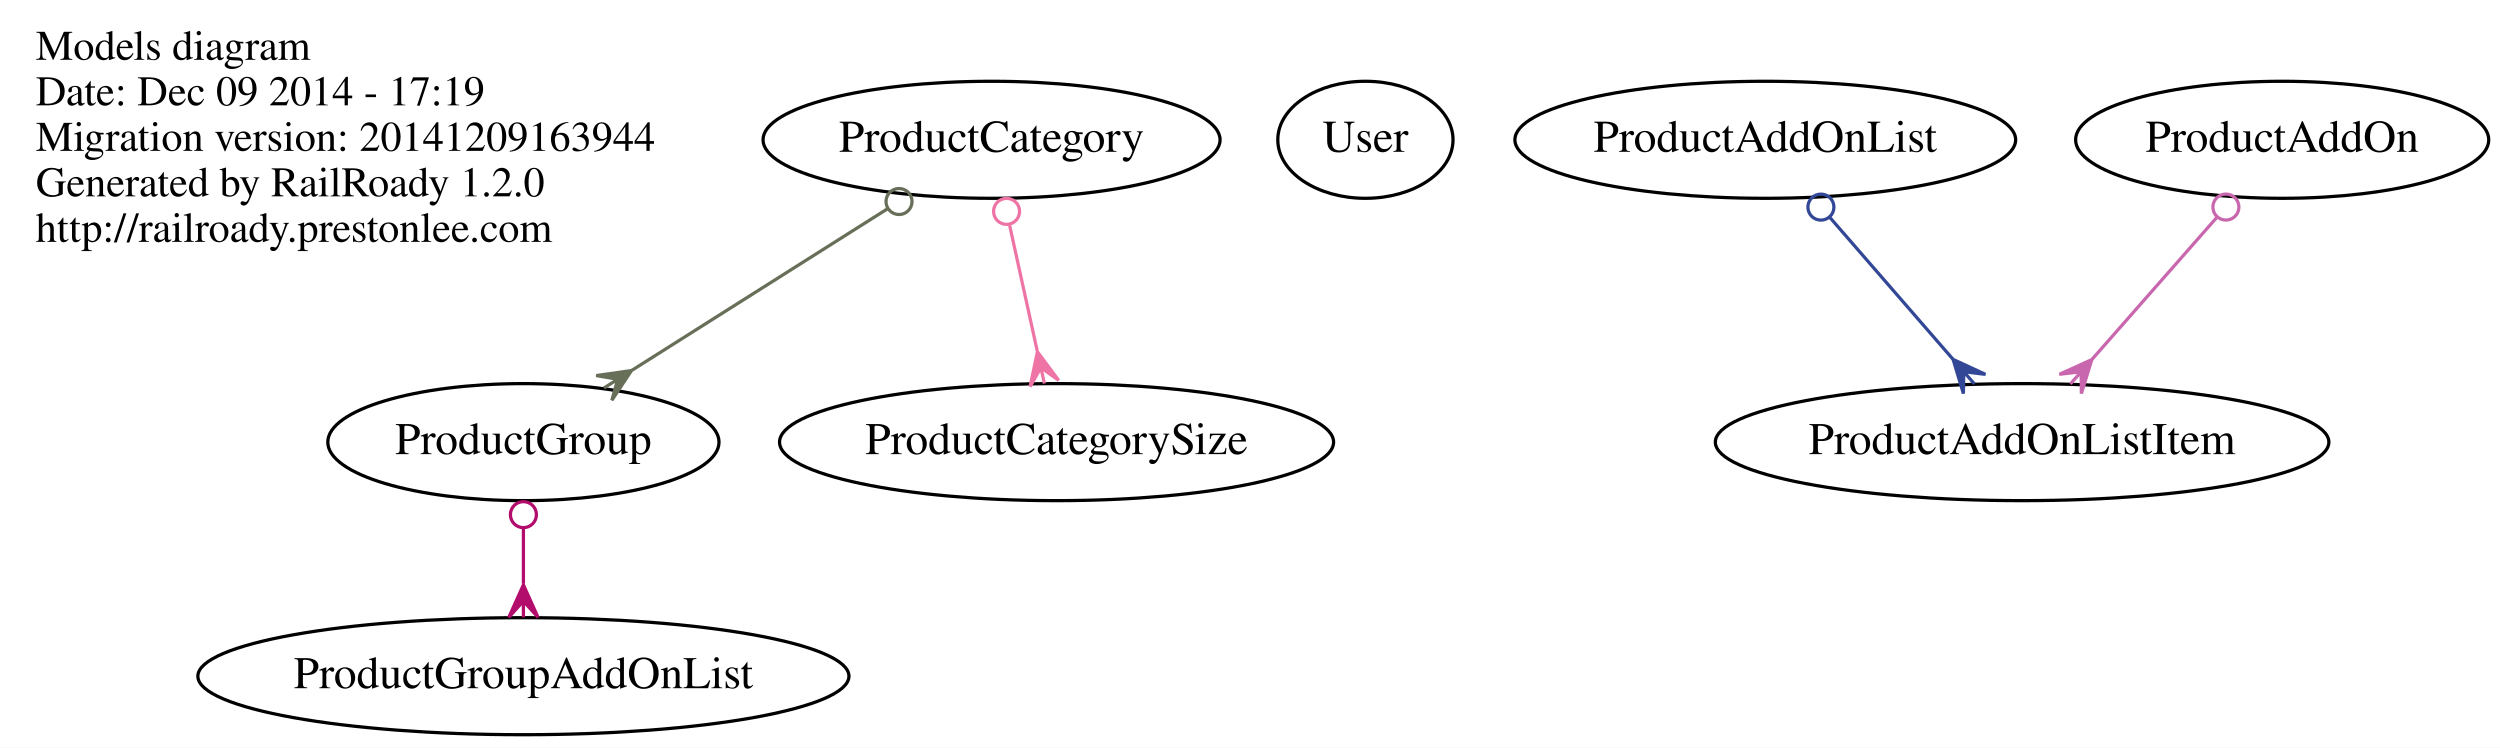
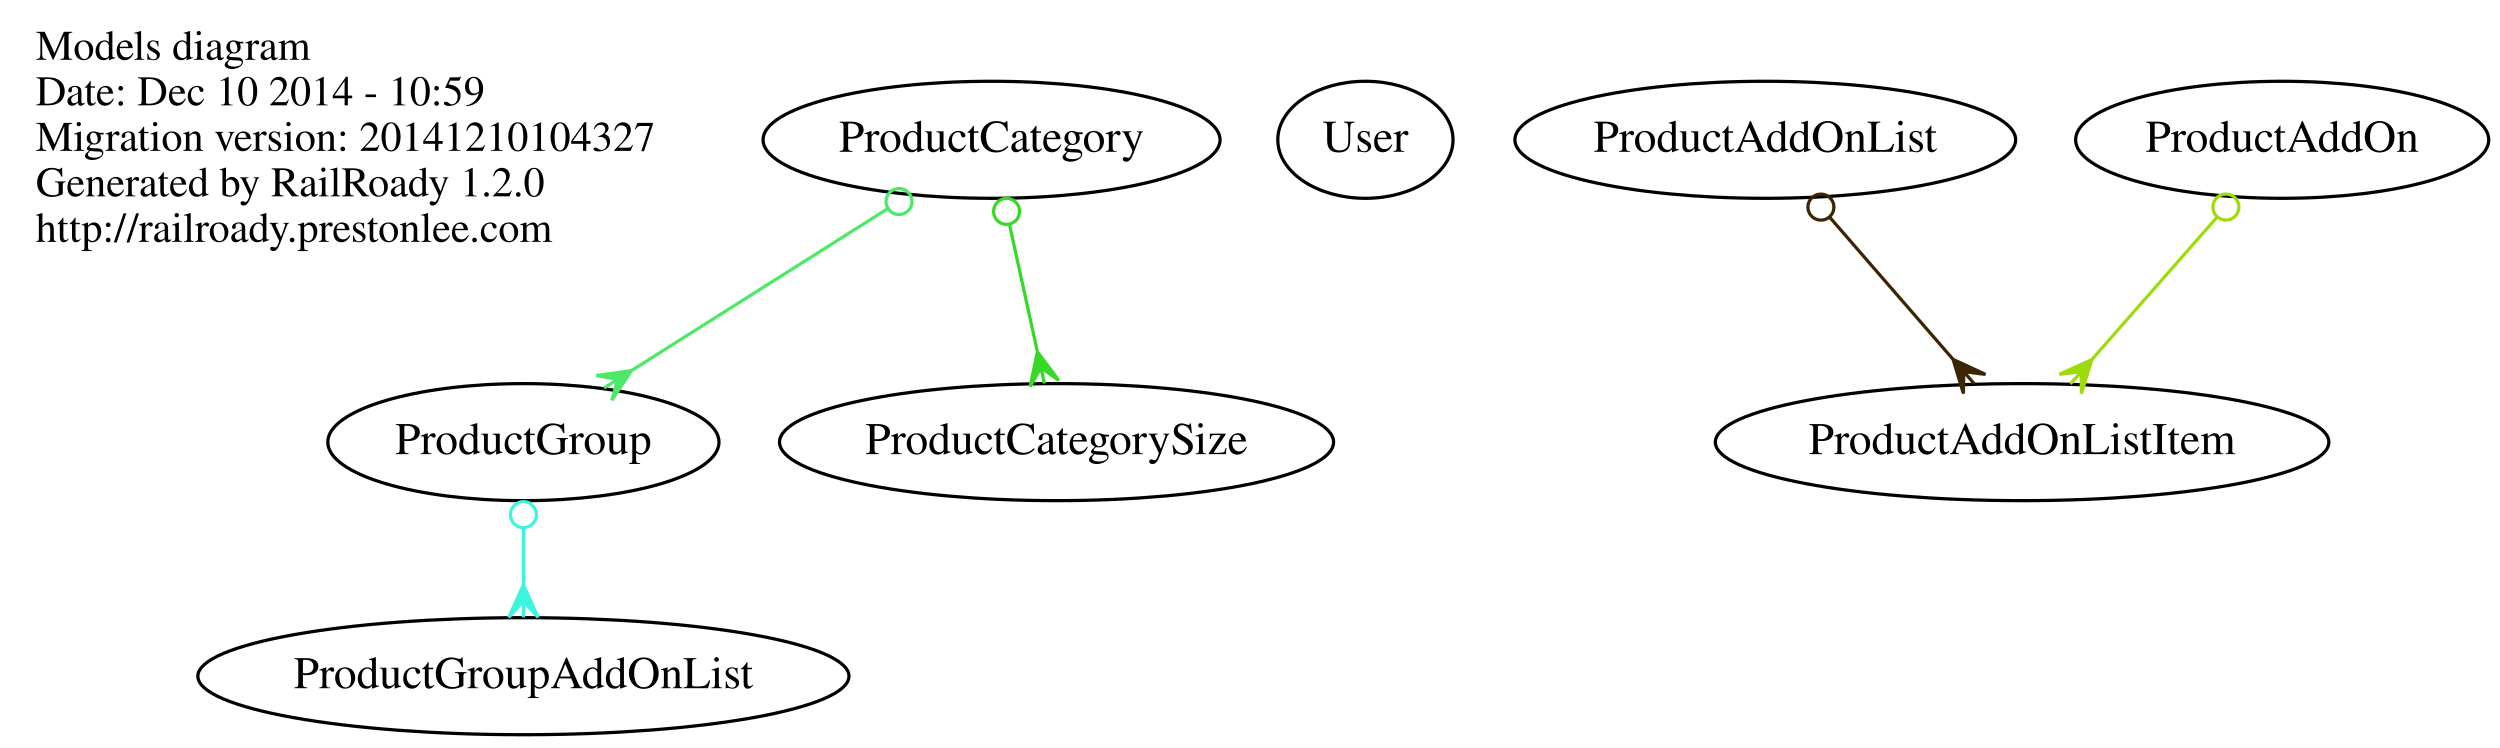
<svg xmlns="http://www.w3.org/2000/svg" width="769pt" height="230pt" viewBox="0.00 0.00 769.00 230.00">
  <g id="graph0" class="graph" transform="scale(1 1) rotate(0) translate(4 226)">
    <polygon fill="white" stroke="none" points="-4,4 -4,-226 765,-226 765,4 -4,4" />
    <g id="node1" class="node">
      <text text-anchor="start" x="7" y="-207.6" font-family="Times,serif" font-size="13.00">Models diagram</text>
-       <text text-anchor="start" x="7" y="-193.6" font-family="Times,serif" font-size="13.00">Date: Dec 09 2014 - 17:19</text>
-       <text text-anchor="start" x="7" y="-179.6" font-family="Times,serif" font-size="13.00">Migration version: 20141209163944</text>
+       <text text-anchor="start" x="7" y="-193.6" font-family="Times,serif" font-size="13.00">Date: Dec 10 2014 - 10:59</text>
+       <text text-anchor="start" x="7" y="-179.6" font-family="Times,serif" font-size="13.00">Migration version: 20141210104327</text>
      <text text-anchor="start" x="7" y="-165.6" font-family="Times,serif" font-size="13.00">Generated by RailRoady 1.2.0</text>
      <text text-anchor="start" x="7" y="-151.6" font-family="Times,serif" font-size="13.00">http://railroady.prestonlee.com</text>
    </g>
    <g id="node2" class="node">
      <ellipse fill="none" stroke="black" cx="157" cy="-90" rx="60.167" ry="18" />
      <text text-anchor="middle" x="157" y="-86.3" font-family="Times,serif" font-size="14.00">ProductGroup</text>
    </g>
    <g id="node7" class="node">
      <ellipse fill="none" stroke="black" cx="157" cy="-18" rx="100.137" ry="18" />
      <text text-anchor="middle" x="157" y="-14.3" font-family="Times,serif" font-size="14.00">ProductGroupAddOnList</text>
    </g>
    <g id="edge1" class="edge">
-       <path fill="none" stroke="#b20c6d" d="M157,-63.64C157,-58.063 157,-52.132 157,-46.476" />
-       <ellipse fill="none" stroke="#b20c6d" cx="157" cy="-67.697" rx="4" ry="4" />
-       <polygon fill="#b20c6d" stroke="#b20c6d" points="157,-46.104 161.5,-36.104 157,-41.104 157,-36.104 157,-36.104 157,-36.104 157,-41.104 152.5,-36.104 157,-46.104 157,-46.104" />
+       <path fill="none" stroke="#3df4df" d="M157,-63.64C157,-58.063 157,-52.132 157,-46.476" />
+       <ellipse fill="none" stroke="#3df4df" cx="157" cy="-67.697" rx="4" ry="4" />
+       <polygon fill="#3df4df" stroke="#3df4df" points="157,-46.104 161.5,-36.104 157,-41.104 157,-36.104 157,-36.104 157,-36.104 157,-41.104 152.5,-36.104 157,-46.104 157,-46.104" />
    </g>
    <g id="node3" class="node">
      <ellipse fill="none" stroke="black" cx="301" cy="-183" rx="70.291" ry="18" />
      <text text-anchor="middle" x="301" y="-179.3" font-family="Times,serif" font-size="14.00">ProductCategory</text>
    </g>
    <g id="edge3" class="edge">
-       <path fill="none" stroke="#676f58" d="M269.128,-161.859C245.783,-147.106 214.17,-127.128 190.461,-112.146" />
-       <ellipse fill="none" stroke="#676f58" cx="272.536" cy="-164.012" rx="4" ry="4" />
-       <polygon fill="#676f58" stroke="#676f58" points="190.249,-112.012 184.199,-102.865 186.022,-109.34 181.795,-106.669 181.795,-106.669 181.795,-106.669 186.022,-109.34 179.391,-110.473 190.249,-112.012 190.249,-112.012" />
+       <path fill="none" stroke="#4de867" d="M269.128,-161.859C245.783,-147.106 214.17,-127.128 190.461,-112.146" />
+       <ellipse fill="none" stroke="#4de867" cx="272.536" cy="-164.012" rx="4" ry="4" />
+       <polygon fill="#4de867" stroke="#4de867" points="190.249,-112.012 184.199,-102.865 186.022,-109.34 181.795,-106.669 181.795,-106.669 181.795,-106.669 186.022,-109.34 179.391,-110.473 190.249,-112.012 190.249,-112.012" />
    </g>
    <g id="node4" class="node">
      <ellipse fill="none" stroke="black" cx="321" cy="-90" rx="85.214" ry="18" />
      <text text-anchor="middle" x="321" y="-86.3" font-family="Times,serif" font-size="14.00">ProductCategorySize</text>
    </g>
    <g id="edge2" class="edge">
-       <path fill="none" stroke="#ee74a5" d="M306.554,-156.729C309.192,-144.725 312.349,-130.362 315.038,-118.129" />
-       <ellipse fill="none" stroke="#ee74a5" cx="305.621" cy="-160.977" rx="4" ry="4" />
-       <polygon fill="#ee74a5" stroke="#ee74a5" points="315.108,-117.807 321.65,-109.006 316.182,-112.923 317.255,-108.04 317.255,-108.04 317.255,-108.04 316.182,-112.923 312.86,-107.074 315.108,-117.807 315.108,-117.807" />
+       <path fill="none" stroke="#37d827" d="M306.554,-156.729C309.192,-144.725 312.349,-130.362 315.038,-118.129" />
+       <ellipse fill="none" stroke="#37d827" cx="305.621" cy="-160.977" rx="4" ry="4" />
+       <polygon fill="#37d827" stroke="#37d827" points="315.108,-117.807 321.65,-109.006 316.182,-112.923 317.255,-108.04 317.255,-108.04 317.255,-108.04 316.182,-112.923 312.86,-107.074 315.108,-117.807 315.108,-117.807" />
    </g>
    <g id="node5" class="node">
      <ellipse fill="none" stroke="black" cx="416" cy="-183" rx="26.949" ry="18" />
      <text text-anchor="middle" x="416" y="-179.3" font-family="Times,serif" font-size="14.00">User</text>
    </g>
    <g id="node6" class="node">
      <ellipse fill="none" stroke="black" cx="539" cy="-183" rx="77.015" ry="18" />
      <text text-anchor="middle" x="539" y="-179.3" font-family="Times,serif" font-size="14.00">ProductAddOnList</text>
    </g>
    <g id="node9" class="node">
      <ellipse fill="none" stroke="black" cx="618" cy="-90" rx="94.363" ry="18" />
      <text text-anchor="middle" x="618" y="-86.3" font-family="Times,serif" font-size="14.00">ProductAddOnListItem</text>
    </g>
    <g id="edge4" class="edge">
-       <path fill="none" stroke="#324796" d="M558.747,-159.254C570.314,-145.93 584.924,-129.1 596.743,-115.486" />
-       <ellipse fill="none" stroke="#324796" cx="556.112" cy="-162.289" rx="4" ry="4" />
-       <polygon fill="#324796" stroke="#324796" points="596.779,-115.445 606.733,-110.843 600.057,-111.669 603.335,-107.893 603.335,-107.893 603.335,-107.893 600.057,-111.669 599.936,-104.943 596.779,-115.445 596.779,-115.445" />
+       <path fill="none" stroke="#3c2502" d="M558.747,-159.254C570.314,-145.93 584.924,-129.1 596.743,-115.486" />
+       <ellipse fill="none" stroke="#3c2502" cx="556.112" cy="-162.289" rx="4" ry="4" />
+       <polygon fill="#3c2502" stroke="#3c2502" points="596.779,-115.445 606.733,-110.843 600.057,-111.669 603.335,-107.893 603.335,-107.893 603.335,-107.893 600.057,-111.669 599.936,-104.943 596.779,-115.445 596.779,-115.445" />
    </g>
    <g id="node8" class="node">
      <ellipse fill="none" stroke="black" cx="698" cy="-183" rx="63.541" ry="18" />
      <text text-anchor="middle" x="698" y="-179.3" font-family="Times,serif" font-size="14.00">ProductAddOn</text>
    </g>
    <g id="edge5" class="edge">
-       <path fill="none" stroke="#c967ae" d="M678.003,-159.254C666.29,-145.93 651.494,-129.1 639.526,-115.486" />
-       <ellipse fill="none" stroke="#c967ae" cx="680.686" cy="-162.305" rx="4" ry="4" />
-       <polygon fill="#c967ae" stroke="#c967ae" points="639.454,-115.404 636.231,-104.922 636.152,-111.648 632.851,-107.893 632.851,-107.893 632.851,-107.893 636.152,-111.648 629.471,-110.864 639.454,-115.404 639.454,-115.404" />
+       <path fill="none" stroke="#9ddb0c" d="M678.003,-159.254C666.29,-145.93 651.494,-129.1 639.526,-115.486" />
+       <ellipse fill="none" stroke="#9ddb0c" cx="680.686" cy="-162.305" rx="4" ry="4" />
+       <polygon fill="#9ddb0c" stroke="#9ddb0c" points="639.454,-115.404 636.231,-104.922 636.152,-111.648 632.851,-107.893 632.851,-107.893 632.851,-107.893 636.152,-111.648 629.471,-110.864 639.454,-115.404 639.454,-115.404" />
    </g>
  </g>
</svg>
